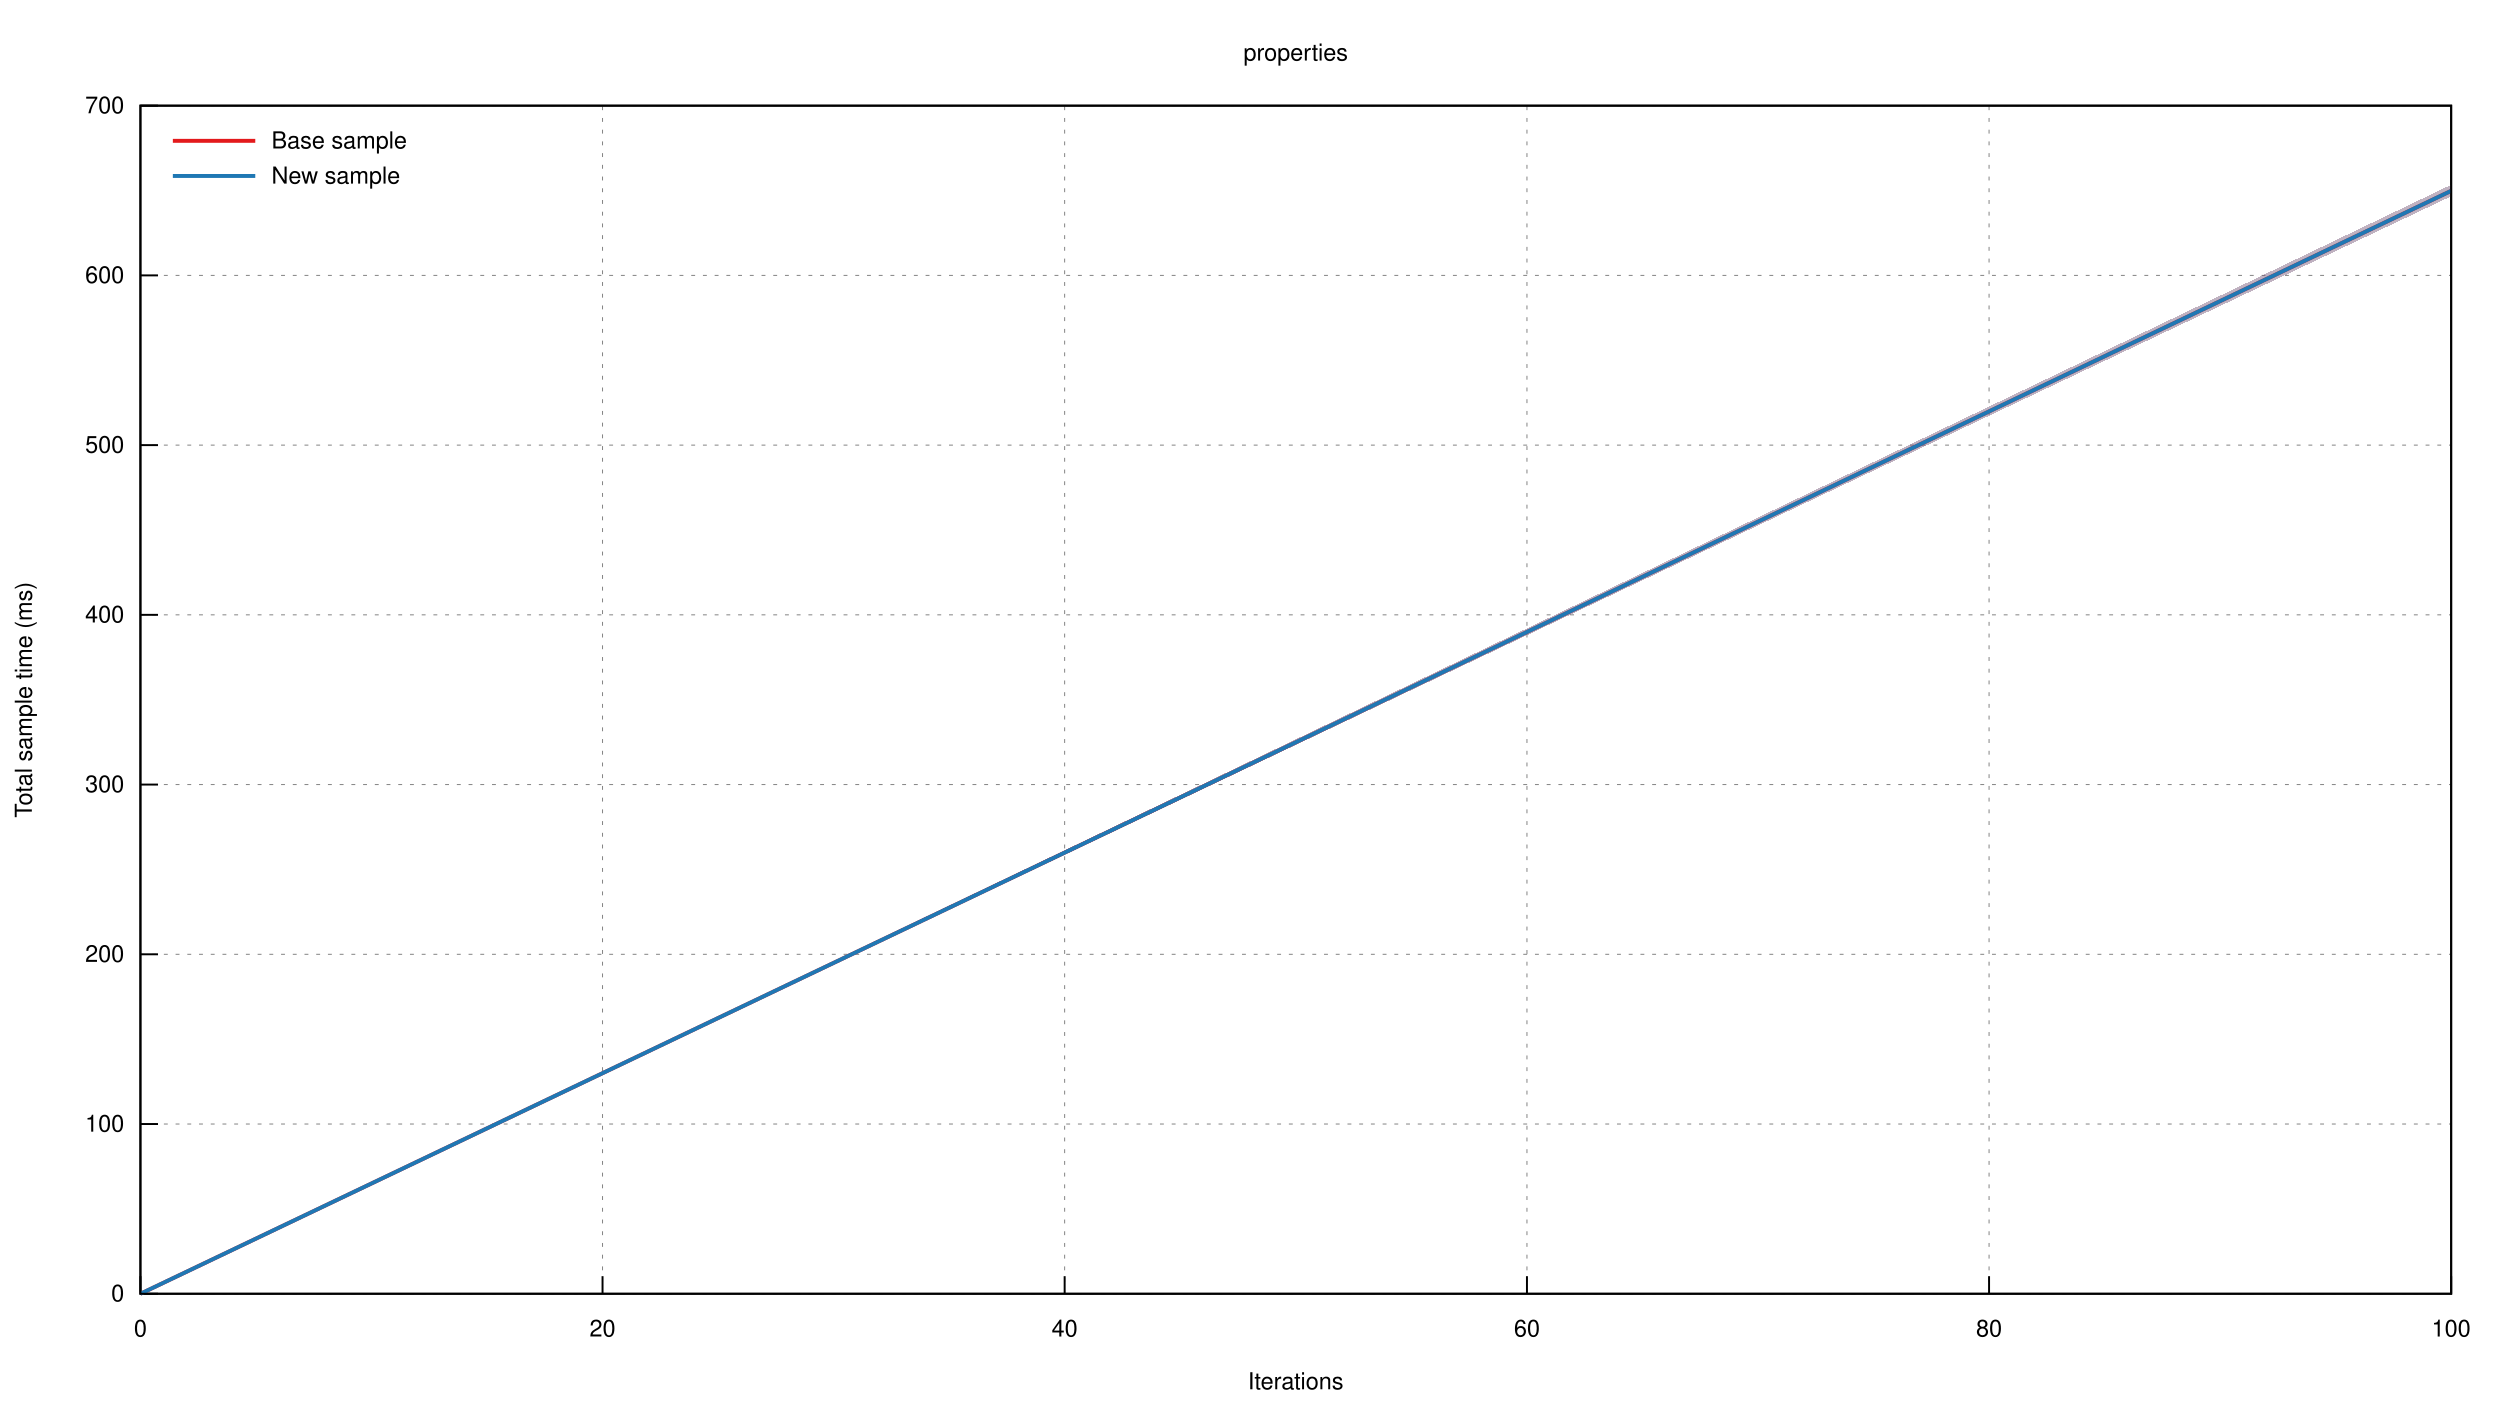
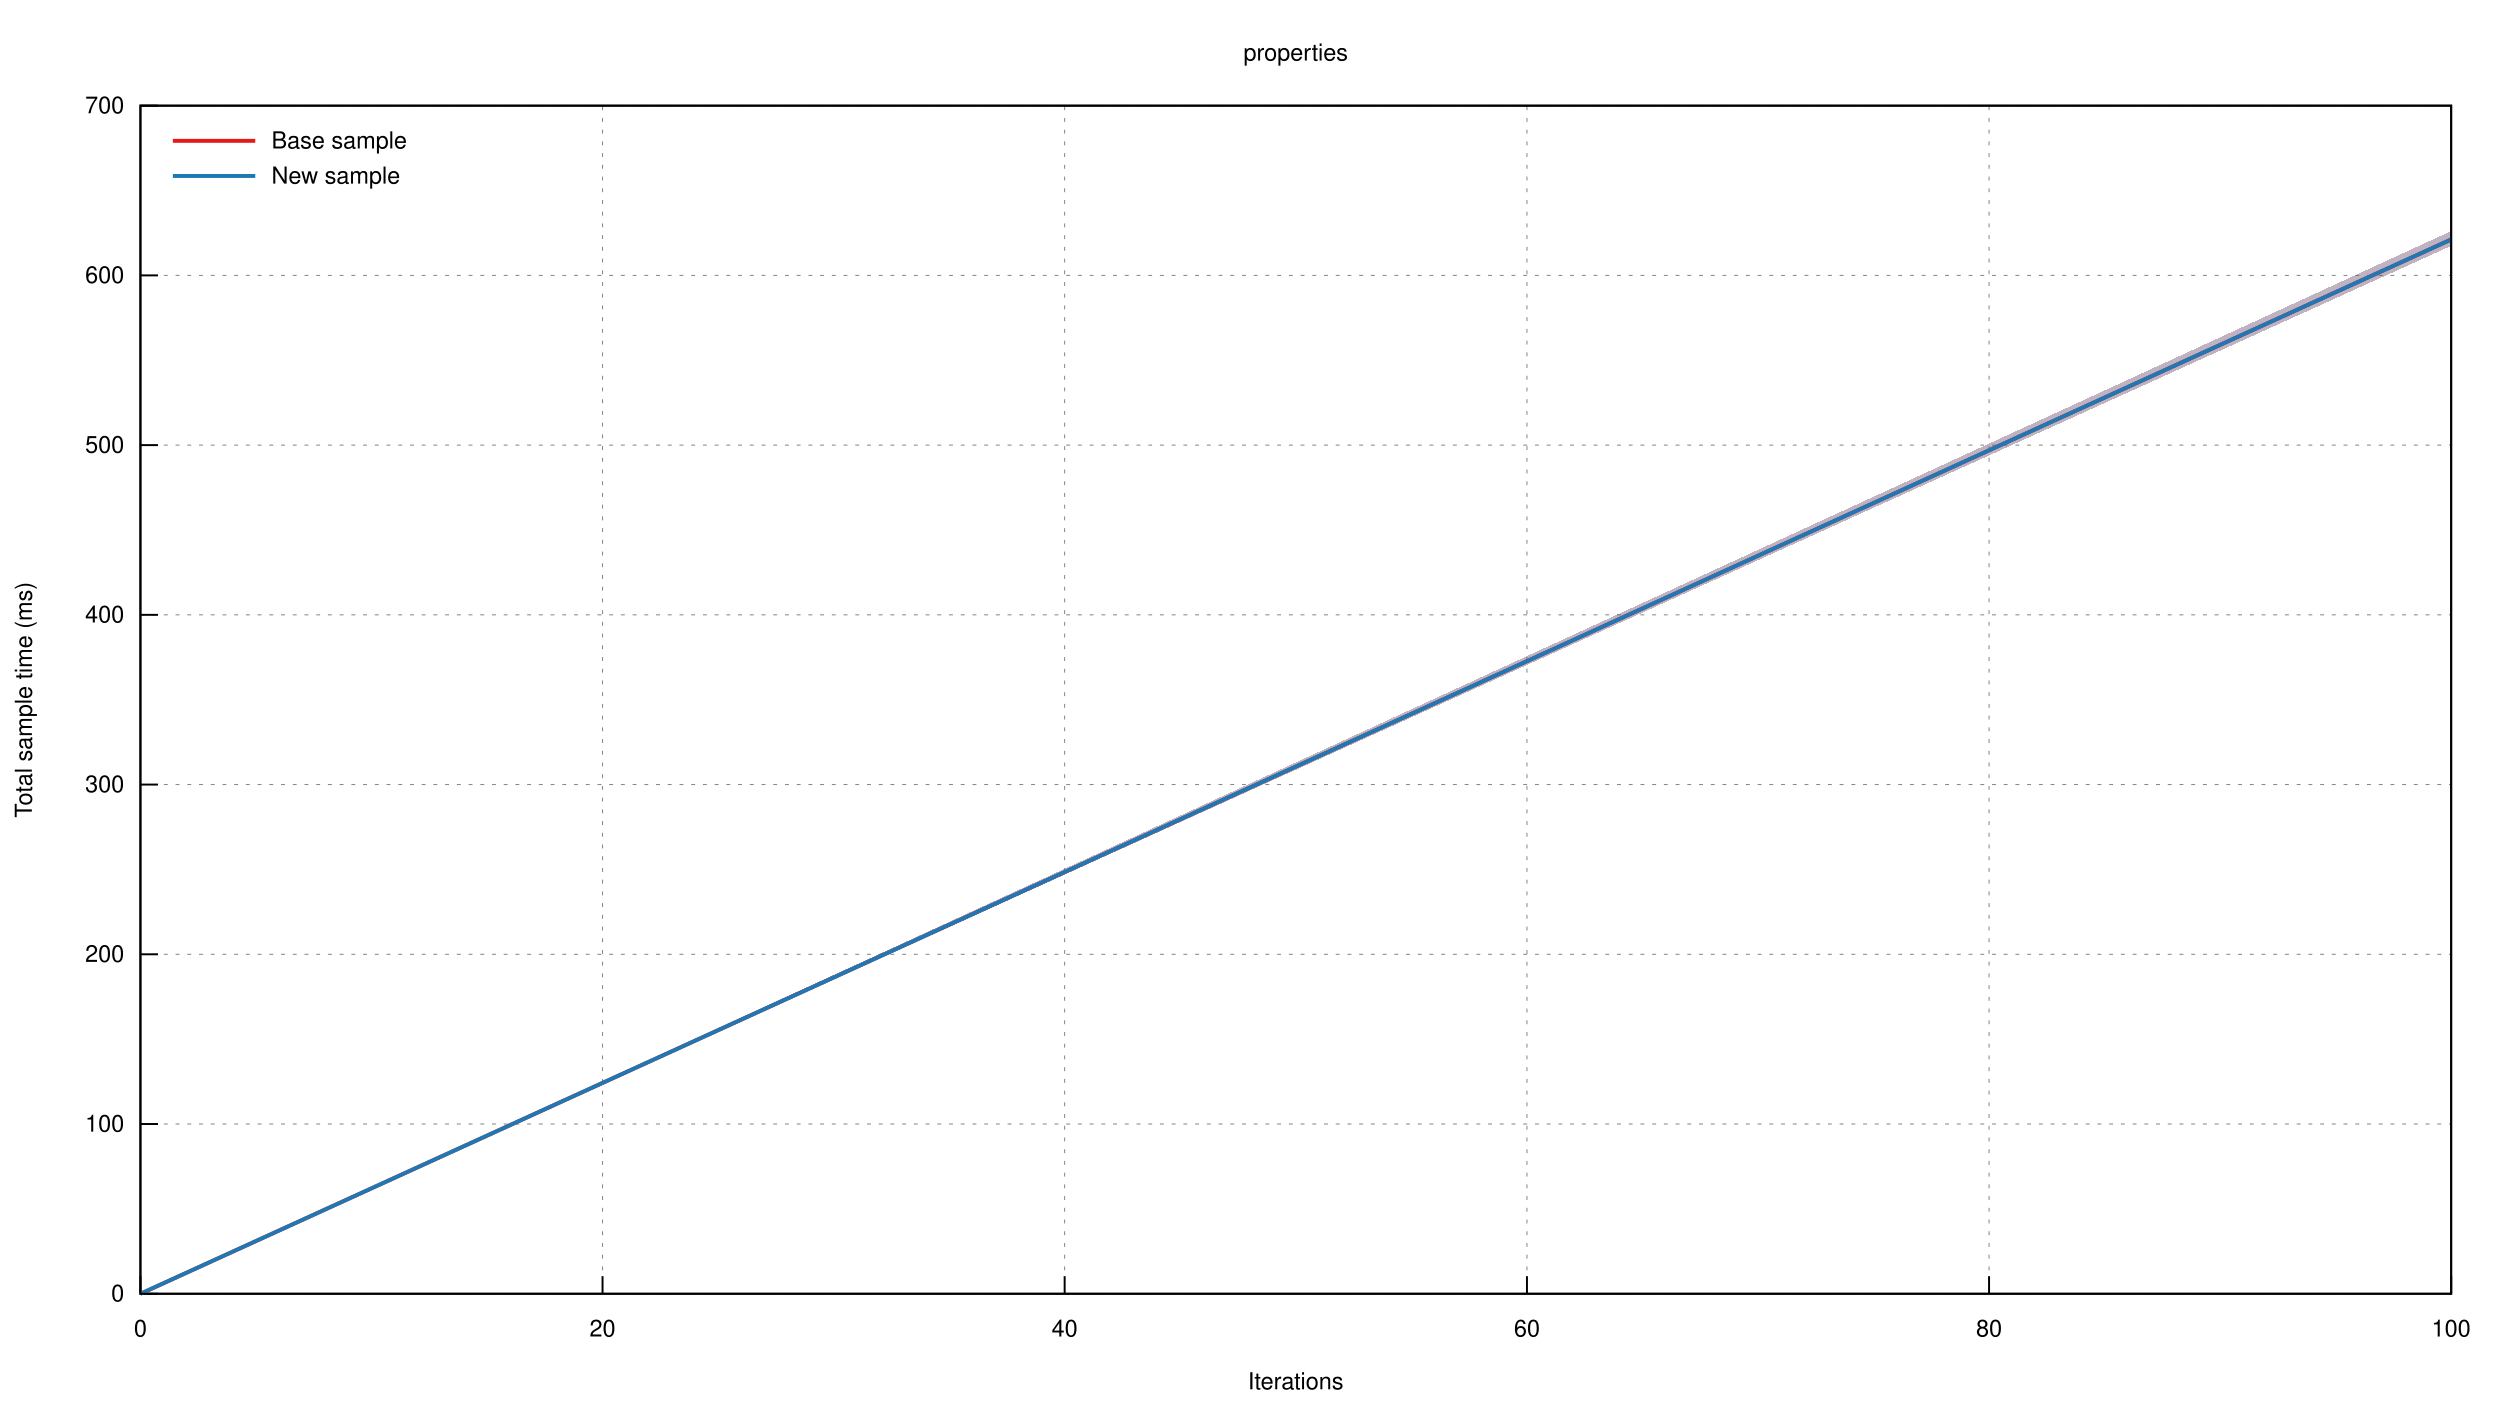
<svg xmlns="http://www.w3.org/2000/svg" xmlns:xlink="http://www.w3.org/1999/xlink" viewBox="0 0 1280 720">
  <g id="gnuplot_canvas">
    <rect x="0" y="0" width="1280" height="720" fill="none" />
    <defs>
      <circle id="gpDot" r="0.5" stroke-width="0.5" stroke="currentColor" />
      <path id="gpPt0" stroke-width="0.222" stroke="currentColor" d="M-1,0 h2 M0,-1 v2" />
      <path id="gpPt1" stroke-width="0.222" stroke="currentColor" d="M-1,-1 L1,1 M1,-1 L-1,1" />
      <path id="gpPt2" stroke-width="0.222" stroke="currentColor" d="M-1,0 L1,0 M0,-1 L0,1 M-1,-1 L1,1 M-1,1 L1,-1" />
      <rect id="gpPt3" stroke-width="0.222" stroke="currentColor" x="-1" y="-1" width="2" height="2" />
      <rect id="gpPt4" stroke-width="0.222" stroke="currentColor" fill="currentColor" x="-1" y="-1" width="2" height="2" />
      <circle id="gpPt5" stroke-width="0.222" stroke="currentColor" cx="0" cy="0" r="1" />
      <use xlink:href="#gpPt5" id="gpPt6" fill="currentColor" stroke="none" />
      <path id="gpPt7" stroke-width="0.222" stroke="currentColor" d="M0,-1.33 L-1.33,0.67 L1.33,0.67 z" />
      <use xlink:href="#gpPt7" id="gpPt8" fill="currentColor" stroke="none" />
      <use xlink:href="#gpPt7" id="gpPt9" stroke="currentColor" transform="rotate(180)" />
      <use xlink:href="#gpPt9" id="gpPt10" fill="currentColor" stroke="none" />
      <use xlink:href="#gpPt3" id="gpPt11" stroke="currentColor" transform="rotate(45)" />
      <use xlink:href="#gpPt11" id="gpPt12" fill="currentColor" stroke="none" />
      <path id="gpPt13" stroke-width="0.222" stroke="currentColor" d="M0,1.330 L1.265,0.411 L0.782,-1.067 L-0.782,-1.076 L-1.265,0.411 z" />
      <use xlink:href="#gpPt13" id="gpPt14" fill="currentColor" stroke="none" />
      <filter id="textbox" filterUnits="objectBoundingBox" x="0" y="0" height="1" width="1">
        <feFlood flood-color="white" flood-opacity="1" result="bgnd" />
        <feComposite in="SourceGraphic" in2="bgnd" operator="atop" />
      </filter>
      <filter id="greybox" filterUnits="objectBoundingBox" x="0" y="0" height="1" width="1">
        <feFlood flood-color="lightgrey" flood-opacity="1" result="grey" />
        <feComposite in="SourceGraphic" in2="grey" operator="atop" />
      </filter>
    </defs>
    <g fill="none" color="white" stroke="currentColor" stroke-width="1.00" stroke-linecap="butt" stroke-linejoin="miter">
</g>
    <g fill="none" color="black" stroke="currentColor" stroke-width="1.00" stroke-linecap="butt" stroke-linejoin="miter">
</g>
    <g fill="none" color="black" stroke="black" stroke-width="0.50" stroke-linecap="butt" stroke-linejoin="miter">
</g>
    <g fill="none" color="gray" stroke="currentColor" stroke-width="0.50" stroke-linecap="butt" stroke-linejoin="miter">
      <path stroke="gray" stroke-dasharray="2,4" class="gridline" d="M71.9,662.4 L1255.0,662.4  " />
    </g>
    <g fill="none" color="gray" stroke="gray" stroke-width="1.00" stroke-linecap="butt" stroke-linejoin="miter">
</g>
    <g fill="none" color="black" stroke="currentColor" stroke-width="1.00" stroke-linecap="butt" stroke-linejoin="miter">
      <path stroke="black" d="M71.9,662.4 L80.9,662.4  " />
      <g transform="translate(63.6,666.3)" stroke="none" fill="black" font-family="Helvetica" font-size="12.00" text-anchor="end">
        <text>
          <tspan font-family="Helvetica"> 0</tspan>
        </text>
      </g>
    </g>
    <g fill="none" color="black" stroke="currentColor" stroke-width="1.00" stroke-linecap="butt" stroke-linejoin="miter">
</g>
    <g fill="none" color="black" stroke="black" stroke-width="0.50" stroke-linecap="butt" stroke-linejoin="miter">
</g>
    <g fill="none" color="gray" stroke="currentColor" stroke-width="0.50" stroke-linecap="butt" stroke-linejoin="miter">
      <path stroke="gray" stroke-dasharray="2,4" class="gridline" d="M71.9,575.5 L1255.0,575.5  " />
    </g>
    <g fill="none" color="gray" stroke="gray" stroke-width="1.00" stroke-linecap="butt" stroke-linejoin="miter">
</g>
    <g fill="none" color="black" stroke="currentColor" stroke-width="1.00" stroke-linecap="butt" stroke-linejoin="miter">
      <path stroke="black" d="M71.9,575.5 L80.9,575.5  " />
      <g transform="translate(63.6,579.4)" stroke="none" fill="black" font-family="Helvetica" font-size="12.00" text-anchor="end">
        <text>
          <tspan font-family="Helvetica"> 100</tspan>
        </text>
      </g>
    </g>
    <g fill="none" color="black" stroke="currentColor" stroke-width="1.00" stroke-linecap="butt" stroke-linejoin="miter">
</g>
    <g fill="none" color="black" stroke="black" stroke-width="0.50" stroke-linecap="butt" stroke-linejoin="miter">
</g>
    <g fill="none" color="gray" stroke="currentColor" stroke-width="0.50" stroke-linecap="butt" stroke-linejoin="miter">
      <path stroke="gray" stroke-dasharray="2,4" class="gridline" d="M71.9,488.6 L1255.0,488.6  " />
    </g>
    <g fill="none" color="gray" stroke="gray" stroke-width="1.00" stroke-linecap="butt" stroke-linejoin="miter">
</g>
    <g fill="none" color="black" stroke="currentColor" stroke-width="1.00" stroke-linecap="butt" stroke-linejoin="miter">
      <path stroke="black" d="M71.9,488.6 L80.9,488.6  " />
      <g transform="translate(63.6,492.5)" stroke="none" fill="black" font-family="Helvetica" font-size="12.00" text-anchor="end">
        <text>
          <tspan font-family="Helvetica"> 200</tspan>
        </text>
      </g>
    </g>
    <g fill="none" color="black" stroke="currentColor" stroke-width="1.00" stroke-linecap="butt" stroke-linejoin="miter">
</g>
    <g fill="none" color="black" stroke="black" stroke-width="0.50" stroke-linecap="butt" stroke-linejoin="miter">
</g>
    <g fill="none" color="gray" stroke="currentColor" stroke-width="0.50" stroke-linecap="butt" stroke-linejoin="miter">
      <path stroke="gray" stroke-dasharray="2,4" class="gridline" d="M71.9,401.7 L1255.0,401.7  " />
    </g>
    <g fill="none" color="gray" stroke="gray" stroke-width="1.00" stroke-linecap="butt" stroke-linejoin="miter">
</g>
    <g fill="none" color="black" stroke="currentColor" stroke-width="1.00" stroke-linecap="butt" stroke-linejoin="miter">
      <path stroke="black" d="M71.9,401.7 L80.9,401.7  " />
      <g transform="translate(63.6,405.6)" stroke="none" fill="black" font-family="Helvetica" font-size="12.00" text-anchor="end">
        <text>
          <tspan font-family="Helvetica"> 300</tspan>
        </text>
      </g>
    </g>
    <g fill="none" color="black" stroke="currentColor" stroke-width="1.00" stroke-linecap="butt" stroke-linejoin="miter">
</g>
    <g fill="none" color="black" stroke="black" stroke-width="0.50" stroke-linecap="butt" stroke-linejoin="miter">
</g>
    <g fill="none" color="gray" stroke="currentColor" stroke-width="0.50" stroke-linecap="butt" stroke-linejoin="miter">
      <path stroke="gray" stroke-dasharray="2,4" class="gridline" d="M71.9,314.8 L1255.0,314.8  " />
    </g>
    <g fill="none" color="gray" stroke="gray" stroke-width="1.00" stroke-linecap="butt" stroke-linejoin="miter">
</g>
    <g fill="none" color="black" stroke="currentColor" stroke-width="1.00" stroke-linecap="butt" stroke-linejoin="miter">
      <path stroke="black" d="M71.9,314.8 L80.9,314.8  " />
      <g transform="translate(63.6,318.7)" stroke="none" fill="black" font-family="Helvetica" font-size="12.00" text-anchor="end">
        <text>
          <tspan font-family="Helvetica"> 400</tspan>
        </text>
      </g>
    </g>
    <g fill="none" color="black" stroke="currentColor" stroke-width="1.00" stroke-linecap="butt" stroke-linejoin="miter">
</g>
    <g fill="none" color="black" stroke="black" stroke-width="0.50" stroke-linecap="butt" stroke-linejoin="miter">
</g>
    <g fill="none" color="gray" stroke="currentColor" stroke-width="0.50" stroke-linecap="butt" stroke-linejoin="miter">
      <path stroke="gray" stroke-dasharray="2,4" class="gridline" d="M71.9,227.9 L1255.0,227.9  " />
    </g>
    <g fill="none" color="gray" stroke="gray" stroke-width="1.00" stroke-linecap="butt" stroke-linejoin="miter">
</g>
    <g fill="none" color="black" stroke="currentColor" stroke-width="1.00" stroke-linecap="butt" stroke-linejoin="miter">
      <path stroke="black" d="M71.9,227.9 L80.9,227.9  " />
      <g transform="translate(63.6,231.8)" stroke="none" fill="black" font-family="Helvetica" font-size="12.00" text-anchor="end">
        <text>
          <tspan font-family="Helvetica"> 500</tspan>
        </text>
      </g>
    </g>
    <g fill="none" color="black" stroke="currentColor" stroke-width="1.00" stroke-linecap="butt" stroke-linejoin="miter">
</g>
    <g fill="none" color="black" stroke="black" stroke-width="0.50" stroke-linecap="butt" stroke-linejoin="miter">
</g>
    <g fill="none" color="gray" stroke="currentColor" stroke-width="0.50" stroke-linecap="butt" stroke-linejoin="miter">
      <path stroke="gray" stroke-dasharray="2,4" class="gridline" d="M71.9,141.0 L1255.0,141.0  " />
    </g>
    <g fill="none" color="gray" stroke="gray" stroke-width="1.00" stroke-linecap="butt" stroke-linejoin="miter">
</g>
    <g fill="none" color="black" stroke="currentColor" stroke-width="1.00" stroke-linecap="butt" stroke-linejoin="miter">
      <path stroke="black" d="M71.9,141.0 L80.9,141.0  " />
      <g transform="translate(63.6,144.9)" stroke="none" fill="black" font-family="Helvetica" font-size="12.00" text-anchor="end">
        <text>
          <tspan font-family="Helvetica"> 600</tspan>
        </text>
      </g>
    </g>
    <g fill="none" color="black" stroke="currentColor" stroke-width="1.00" stroke-linecap="butt" stroke-linejoin="miter">
</g>
    <g fill="none" color="black" stroke="black" stroke-width="0.50" stroke-linecap="butt" stroke-linejoin="miter">
</g>
    <g fill="none" color="gray" stroke="currentColor" stroke-width="0.50" stroke-linecap="butt" stroke-linejoin="miter">
      <path stroke="gray" stroke-dasharray="2,4" class="gridline" d="M71.9,54.1 L1255.0,54.1  " />
    </g>
    <g fill="none" color="gray" stroke="gray" stroke-width="1.00" stroke-linecap="butt" stroke-linejoin="miter">
</g>
    <g fill="none" color="black" stroke="currentColor" stroke-width="1.00" stroke-linecap="butt" stroke-linejoin="miter">
      <path stroke="black" d="M71.9,54.1 L80.9,54.1  " />
      <g transform="translate(63.6,58.0)" stroke="none" fill="black" font-family="Helvetica" font-size="12.00" text-anchor="end">
        <text>
          <tspan font-family="Helvetica"> 700</tspan>
        </text>
      </g>
    </g>
    <g fill="none" color="black" stroke="currentColor" stroke-width="1.00" stroke-linecap="butt" stroke-linejoin="miter">
</g>
    <g fill="none" color="black" stroke="black" stroke-width="0.50" stroke-linecap="butt" stroke-linejoin="miter">
</g>
    <g fill="none" color="gray" stroke="currentColor" stroke-width="0.50" stroke-linecap="butt" stroke-linejoin="miter">
      <path stroke="gray" stroke-dasharray="2,4" class="gridline" d="M71.9,662.4 L71.9,54.1  " />
    </g>
    <g fill="none" color="gray" stroke="gray" stroke-width="1.00" stroke-linecap="butt" stroke-linejoin="miter">
</g>
    <g fill="none" color="black" stroke="currentColor" stroke-width="1.00" stroke-linecap="butt" stroke-linejoin="miter">
      <path stroke="black" d="M71.9,662.4 L71.9,653.4  " />
      <g transform="translate(71.9,684.3)" stroke="none" fill="black" font-family="Helvetica" font-size="12.00" text-anchor="middle">
        <text>
          <tspan font-family="Helvetica"> 0</tspan>
        </text>
      </g>
    </g>
    <g fill="none" color="black" stroke="currentColor" stroke-width="1.00" stroke-linecap="butt" stroke-linejoin="miter">
</g>
    <g fill="none" color="black" stroke="black" stroke-width="0.50" stroke-linecap="butt" stroke-linejoin="miter">
</g>
    <g fill="none" color="gray" stroke="currentColor" stroke-width="0.50" stroke-linecap="butt" stroke-linejoin="miter">
      <path stroke="gray" stroke-dasharray="2,4" class="gridline" d="M308.5,662.4 L308.5,54.1  " />
    </g>
    <g fill="none" color="gray" stroke="gray" stroke-width="1.00" stroke-linecap="butt" stroke-linejoin="miter">
</g>
    <g fill="none" color="black" stroke="currentColor" stroke-width="1.00" stroke-linecap="butt" stroke-linejoin="miter">
      <path stroke="black" d="M308.5,662.4 L308.5,653.4  " />
      <g transform="translate(308.5,684.3)" stroke="none" fill="black" font-family="Helvetica" font-size="12.00" text-anchor="middle">
        <text>
          <tspan font-family="Helvetica"> 20</tspan>
        </text>
      </g>
    </g>
    <g fill="none" color="black" stroke="currentColor" stroke-width="1.00" stroke-linecap="butt" stroke-linejoin="miter">
</g>
    <g fill="none" color="black" stroke="black" stroke-width="0.50" stroke-linecap="butt" stroke-linejoin="miter">
</g>
    <g fill="none" color="gray" stroke="currentColor" stroke-width="0.50" stroke-linecap="butt" stroke-linejoin="miter">
      <path stroke="gray" stroke-dasharray="2,4" class="gridline" d="M545.1,662.4 L545.1,54.1  " />
    </g>
    <g fill="none" color="gray" stroke="gray" stroke-width="1.00" stroke-linecap="butt" stroke-linejoin="miter">
</g>
    <g fill="none" color="black" stroke="currentColor" stroke-width="1.00" stroke-linecap="butt" stroke-linejoin="miter">
      <path stroke="black" d="M545.1,662.4 L545.1,653.4  " />
      <g transform="translate(545.1,684.3)" stroke="none" fill="black" font-family="Helvetica" font-size="12.00" text-anchor="middle">
        <text>
          <tspan font-family="Helvetica"> 40</tspan>
        </text>
      </g>
    </g>
    <g fill="none" color="black" stroke="currentColor" stroke-width="1.00" stroke-linecap="butt" stroke-linejoin="miter">
</g>
    <g fill="none" color="black" stroke="black" stroke-width="0.50" stroke-linecap="butt" stroke-linejoin="miter">
</g>
    <g fill="none" color="gray" stroke="currentColor" stroke-width="0.50" stroke-linecap="butt" stroke-linejoin="miter">
      <path stroke="gray" stroke-dasharray="2,4" class="gridline" d="M781.8,662.4 L781.8,54.1  " />
    </g>
    <g fill="none" color="gray" stroke="gray" stroke-width="1.00" stroke-linecap="butt" stroke-linejoin="miter">
</g>
    <g fill="none" color="black" stroke="currentColor" stroke-width="1.00" stroke-linecap="butt" stroke-linejoin="miter">
      <path stroke="black" d="M781.8,662.4 L781.8,653.4  " />
      <g transform="translate(781.8,684.3)" stroke="none" fill="black" font-family="Helvetica" font-size="12.00" text-anchor="middle">
        <text>
          <tspan font-family="Helvetica"> 60</tspan>
        </text>
      </g>
    </g>
    <g fill="none" color="black" stroke="currentColor" stroke-width="1.00" stroke-linecap="butt" stroke-linejoin="miter">
</g>
    <g fill="none" color="black" stroke="black" stroke-width="0.50" stroke-linecap="butt" stroke-linejoin="miter">
</g>
    <g fill="none" color="gray" stroke="currentColor" stroke-width="0.50" stroke-linecap="butt" stroke-linejoin="miter">
      <path stroke="gray" stroke-dasharray="2,4" class="gridline" d="M1018.4,662.4 L1018.4,54.1  " />
    </g>
    <g fill="none" color="gray" stroke="gray" stroke-width="1.00" stroke-linecap="butt" stroke-linejoin="miter">
</g>
    <g fill="none" color="black" stroke="currentColor" stroke-width="1.00" stroke-linecap="butt" stroke-linejoin="miter">
      <path stroke="black" d="M1018.4,662.4 L1018.4,653.4  " />
      <g transform="translate(1018.4,684.3)" stroke="none" fill="black" font-family="Helvetica" font-size="12.00" text-anchor="middle">
        <text>
          <tspan font-family="Helvetica"> 80</tspan>
        </text>
      </g>
    </g>
    <g fill="none" color="black" stroke="currentColor" stroke-width="1.00" stroke-linecap="butt" stroke-linejoin="miter">
</g>
    <g fill="none" color="black" stroke="black" stroke-width="0.50" stroke-linecap="butt" stroke-linejoin="miter">
</g>
    <g fill="none" color="gray" stroke="currentColor" stroke-width="0.50" stroke-linecap="butt" stroke-linejoin="miter">
      <path stroke="gray" stroke-dasharray="2,4" class="gridline" d="M1255.0,662.4 L1255.0,54.1  " />
    </g>
    <g fill="none" color="gray" stroke="gray" stroke-width="1.00" stroke-linecap="butt" stroke-linejoin="miter">
</g>
    <g fill="none" color="black" stroke="currentColor" stroke-width="1.00" stroke-linecap="butt" stroke-linejoin="miter">
      <path stroke="black" d="M1255.0,662.4 L1255.0,653.4  " />
      <g transform="translate(1255.0,684.3)" stroke="none" fill="black" font-family="Helvetica" font-size="12.00" text-anchor="middle">
        <text>
          <tspan font-family="Helvetica"> 100</tspan>
        </text>
      </g>
    </g>
    <g fill="none" color="black" stroke="currentColor" stroke-width="1.00" stroke-linecap="butt" stroke-linejoin="miter">
</g>
    <g fill="none" color="black" stroke="currentColor" stroke-width="1.00" stroke-linecap="butt" stroke-linejoin="miter">
      <path stroke="black" d="M71.9,54.1 L71.9,662.4 L1255.0,662.4 L1255.0,54.1 L71.9,54.1 Z  " />
    </g>
    <g fill="none" color="black" stroke="currentColor" stroke-width="1.00" stroke-linecap="butt" stroke-linejoin="miter">
      <g transform="translate(16.3,358.3) rotate(270)" stroke="none" fill="black" font-family="Helvetica" font-size="12.00" text-anchor="middle">
        <text>
          <tspan font-family="Helvetica">Total sample time (ms)</tspan>
        </text>
      </g>
    </g>
    <g fill="none" color="black" stroke="currentColor" stroke-width="1.00" stroke-linecap="butt" stroke-linejoin="miter">
      <g transform="translate(663.4,711.3)" stroke="none" fill="black" font-family="Helvetica" font-size="12.00" text-anchor="middle">
        <text>
          <tspan font-family="Helvetica">Iterations</tspan>
        </text>
      </g>
    </g>
    <g fill="none" color="black" stroke="currentColor" stroke-width="1.00" stroke-linecap="butt" stroke-linejoin="miter">
      <g transform="translate(663.4,31.0)" stroke="none" fill="black" font-family="Helvetica" font-size="12.00" text-anchor="middle">
        <text>
          <tspan font-family="Helvetica">properties</tspan>
        </text>
      </g>
    </g>
    <g id="gnuplot_plot_1">
      <g fill="none" color="black" stroke="currentColor" stroke-width="1.00" stroke-linecap="butt" stroke-linejoin="miter">
        <g stroke="none" shape-rendering="crispEdges">
          <polygon fill="rgb(227,  26,  28)" fill-opacity="0.25" points="71.9,662.4 71.9,662.4 71.9,662.4 " />
-           <polygon fill="rgb(227,  26,  28)" fill-opacity="0.25" points="71.9,662.4 1255.0,100.5 1255.0,94.6 " />
+           <polygon fill="rgb(227,  26,  28)" fill-opacity="0.25" points="71.9,662.4 1255.0,125.9 1255.0,118.3 " />
        </g>
      </g>
    </g>
    <g id="gnuplot_plot_2">
      <g fill="none" color="black" stroke="currentColor" stroke-width="1.00" stroke-linecap="butt" stroke-linejoin="miter">
        <g stroke="none" shape-rendering="crispEdges">
          <polygon fill="rgb( 31, 120, 180)" fill-opacity="0.25" points="71.9,662.4 71.9,662.4 71.9,662.4 " />
-           <polygon fill="rgb( 31, 120, 180)" fill-opacity="0.25" points="71.9,662.4 1255.0,100.5 1255.0,94.6 " />
+           <polygon fill="rgb( 31, 120, 180)" fill-opacity="0.25" points="71.9,662.4 1255.0,125.9 1255.0,118.3 " />
        </g>
      </g>
    </g>
    <g id="gnuplot_plot_3">
      <g fill="none" color="white" stroke="rgb( 31, 120, 180)" stroke-width="2.00" stroke-linecap="butt" stroke-linejoin="miter">
</g>
      <g fill="none" color="black" stroke="currentColor" stroke-width="2.00" stroke-linecap="butt" stroke-linejoin="miter">
        <g transform="translate(139.0,76.0)" stroke="none" fill="black" font-family="Helvetica" font-size="12.00" text-anchor="start">
          <text>
            <tspan font-family="Helvetica">Base sample</tspan>
          </text>
        </g>
      </g>
      <g fill="none" color="black" stroke="currentColor" stroke-width="2.00" stroke-linecap="butt" stroke-linejoin="miter">
-         <path stroke="rgb(227,  26,  28)" d="M88.5,72.1 L130.7,72.1 M71.9,662.4 L1255.0,97.7  " />
+         <path stroke="rgb(227,  26,  28)" d="M88.5,72.1 L130.7,72.1 M71.9,662.4 L1255.0,122.6  " />
      </g>
    </g>
    <g id="gnuplot_plot_4">
      <g fill="none" color="black" stroke="currentColor" stroke-width="2.00" stroke-linecap="butt" stroke-linejoin="miter">
        <g transform="translate(139.0,94.0)" stroke="none" fill="black" font-family="Helvetica" font-size="12.00" text-anchor="start">
          <text>
            <tspan font-family="Helvetica">New sample</tspan>
          </text>
        </g>
      </g>
      <g fill="none" color="black" stroke="currentColor" stroke-width="2.00" stroke-linecap="butt" stroke-linejoin="miter">
-         <path stroke="rgb( 31, 120, 180)" d="M88.5,90.1 L130.7,90.1 M71.9,662.4 L1255.0,97.7  " />
+         <path stroke="rgb( 31, 120, 180)" d="M88.5,90.1 L130.7,90.1 M71.9,662.4 L1255.0,122.6  " />
      </g>
    </g>
    <g fill="none" color="black" stroke="currentColor" stroke-width="2.00" stroke-linecap="butt" stroke-linejoin="miter">
</g>
    <g fill="none" color="black" stroke="black" stroke-width="1.00" stroke-linecap="butt" stroke-linejoin="miter">
</g>
    <g fill="none" color="black" stroke="currentColor" stroke-width="1.00" stroke-linecap="butt" stroke-linejoin="miter">
      <path stroke="black" d="M71.9,54.1 L71.9,662.4 L1255.0,662.4 L1255.0,54.1 L71.9,54.1 Z  " />
    </g>
    <g fill="none" color="black" stroke="currentColor" stroke-width="1.00" stroke-linecap="butt" stroke-linejoin="miter">
</g>
  </g>
</svg>
